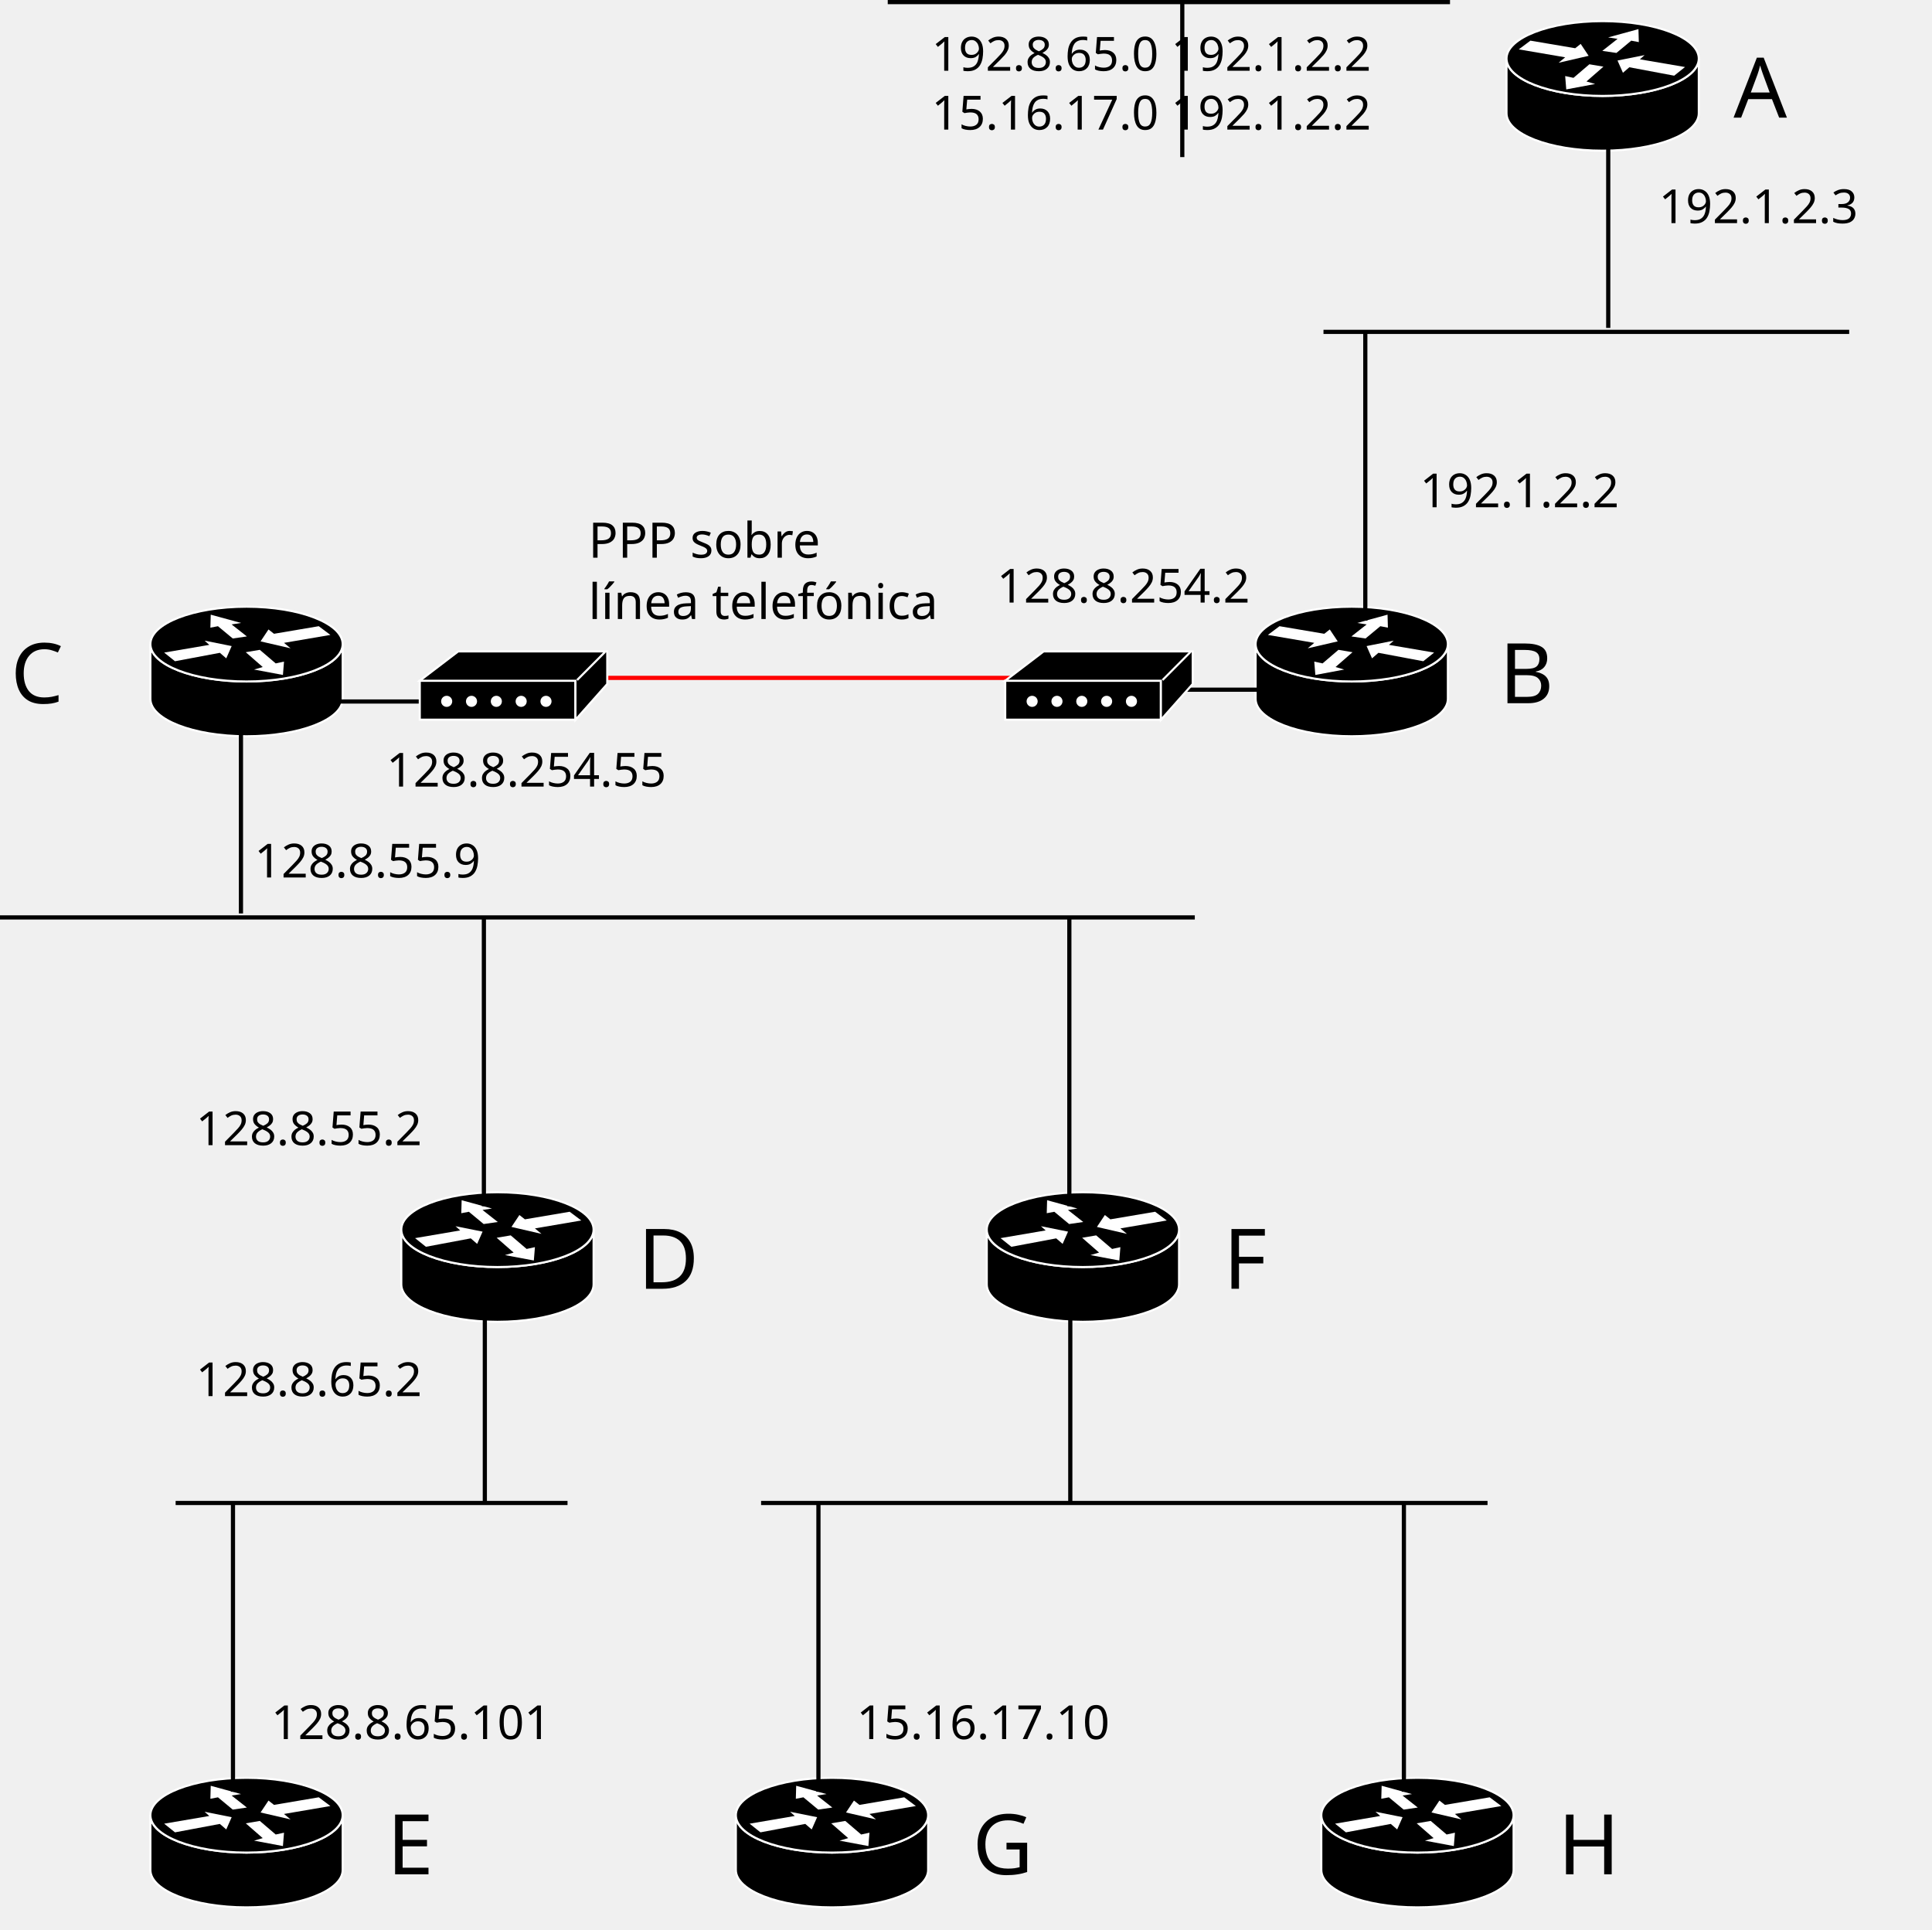
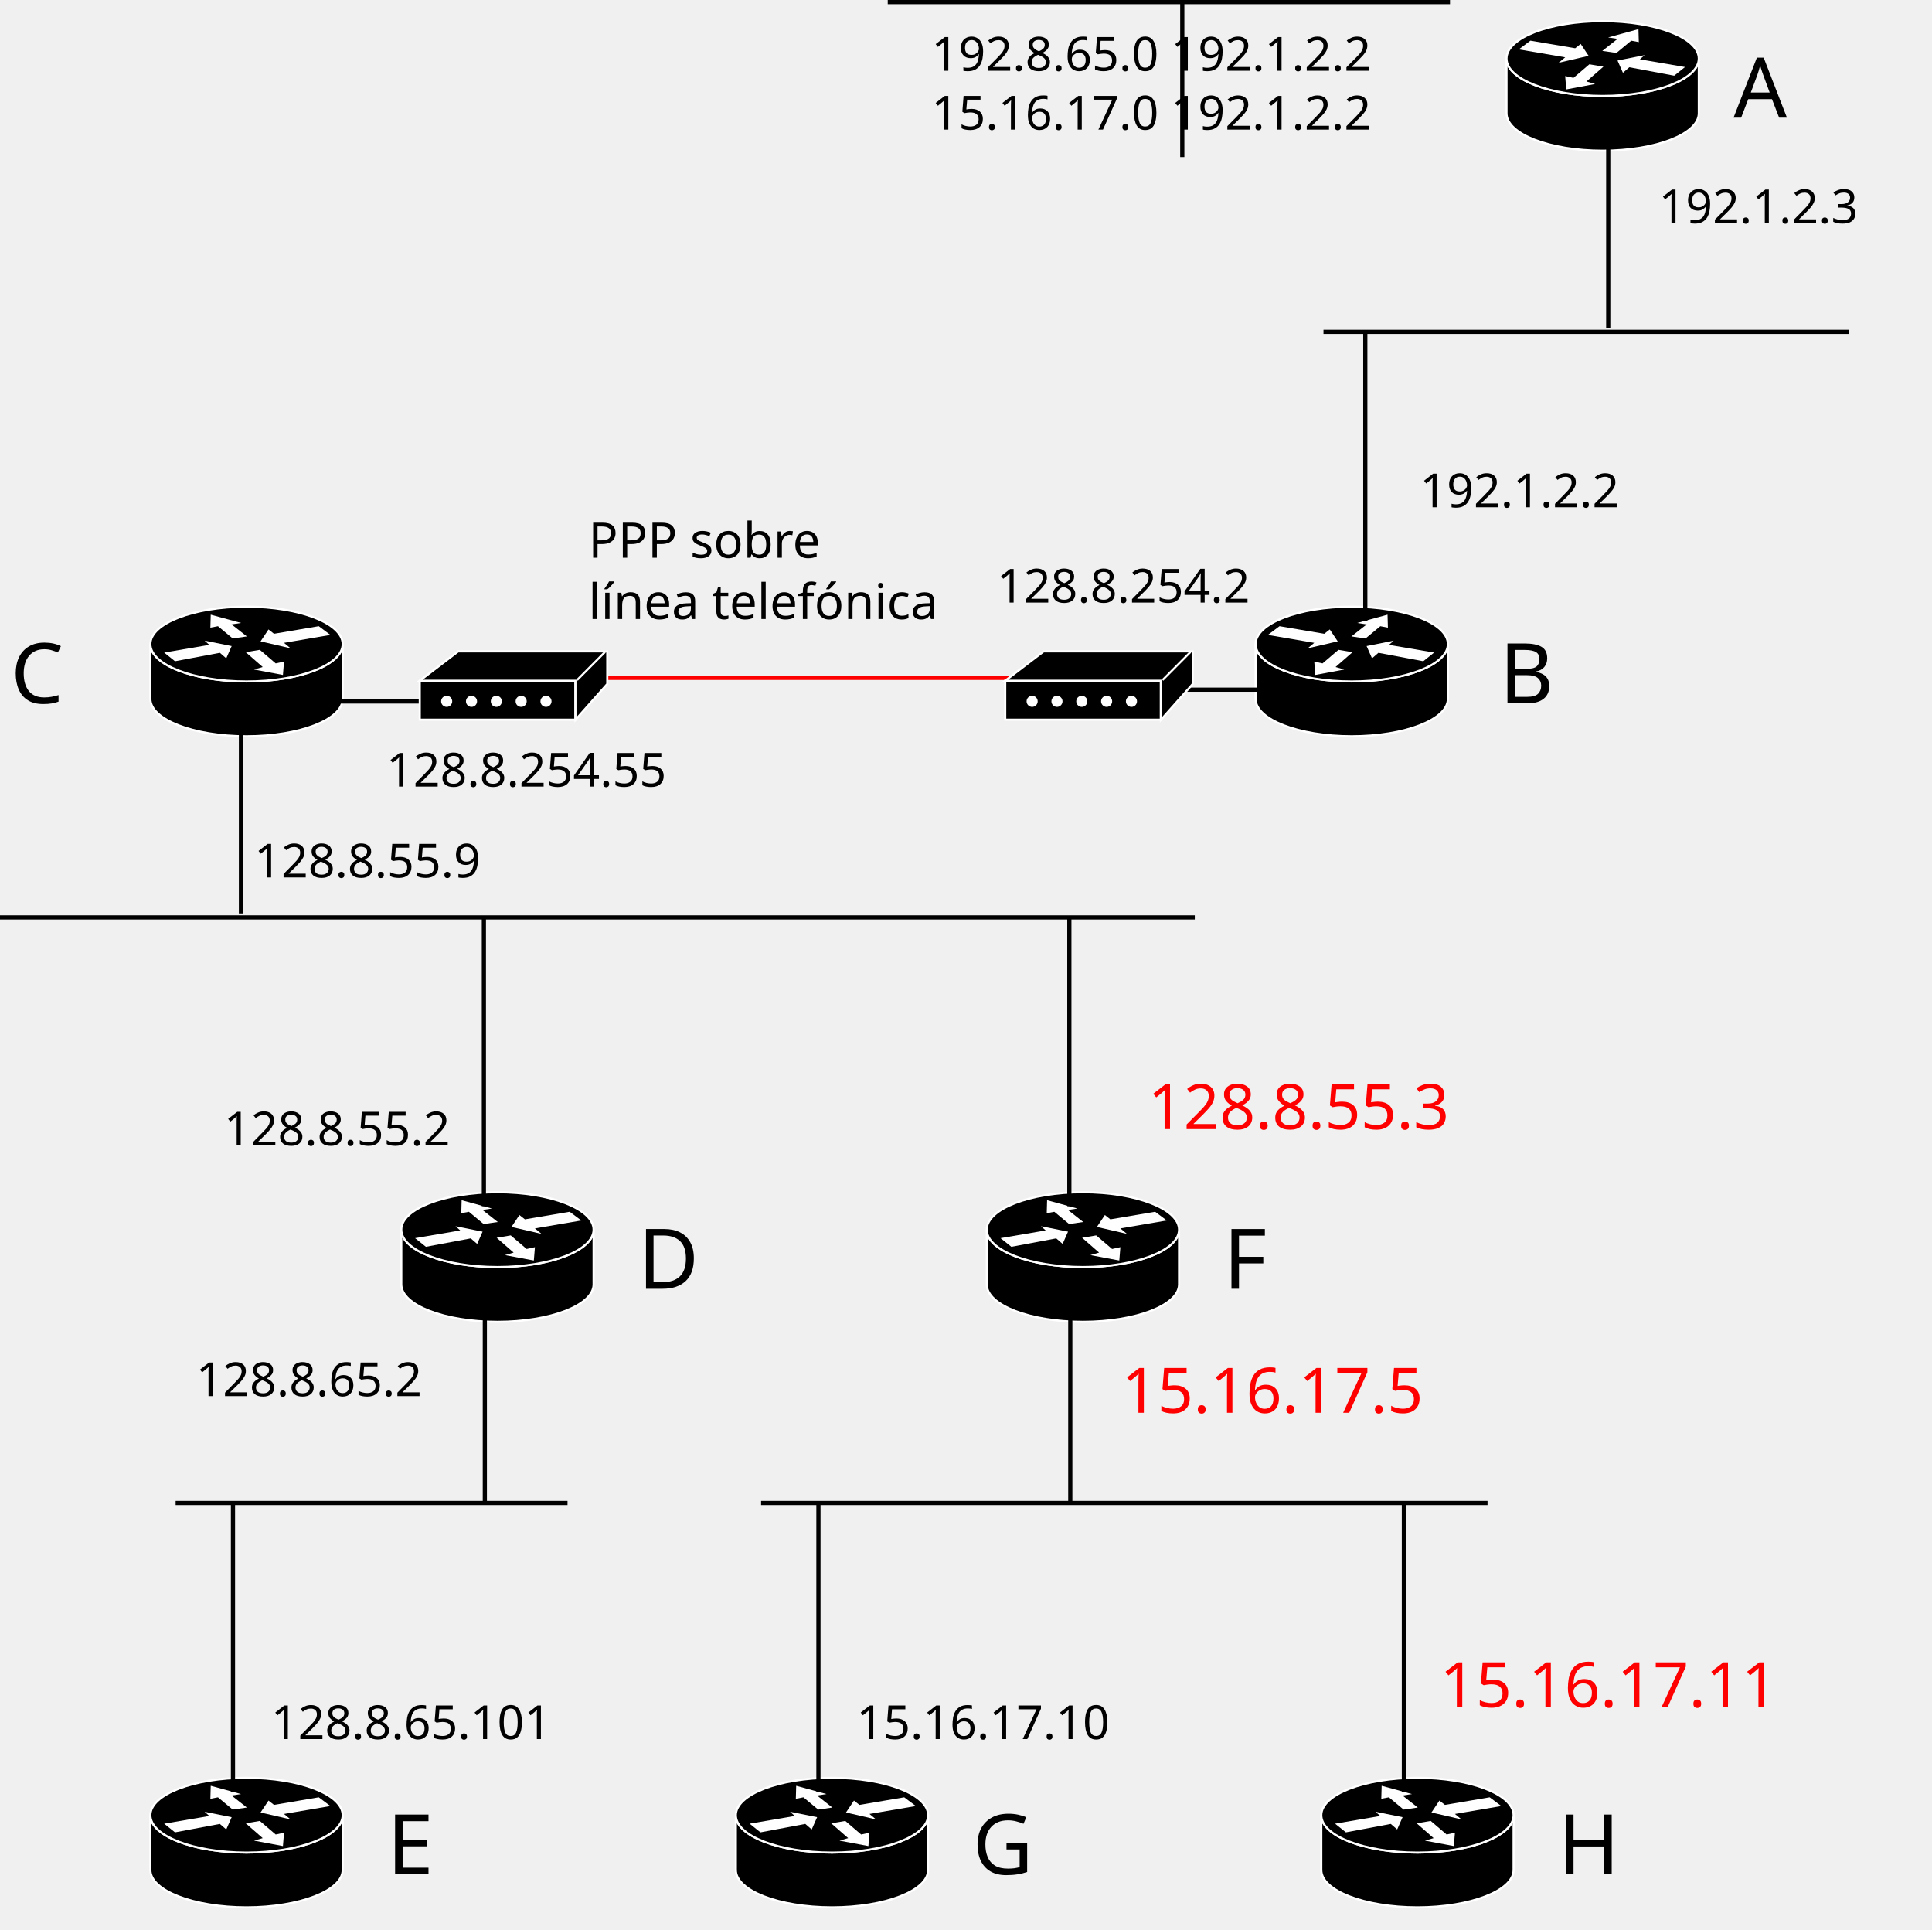
<svg xmlns="http://www.w3.org/2000/svg" width="130.386mm" height="130.199mm" viewBox="0 0 461.998 461.336" id="svg8769" version="1.1">
  <defs id="defs172" />
  <g id="layer1" transform="translate(-114.4571,-29.23011)">
    <g transform="matrix(1.25,0,0,-1.25,474.4567,65.5127)" id="g8804">
      <g transform="scale(0.1,0.1)" id="g8806">
        <path id="path8808" style="fill:#000000;fill-opacity:1;fill-rule:nonzero;stroke:none" d="m 369.859,178.301 c 0,-39.508 -82.347,-71.528 -183.925,-71.528 -101.582,0 -183.93,32.02 -183.93,71.528 l 0,-104.77 c 0,-39.504 82.348,-71.527 183.93,-71.527 101.578,0 183.925,32.023 183.925,71.527 l 0,104.77" />
        <path id="path8810" style="fill:none;stroke:#ffffff;stroke-width:4;stroke-linecap:butt;stroke-linejoin:miter;stroke-miterlimit:4;stroke-dasharray:none;stroke-opacity:1" d="m 369.859,178.301 c 0,-39.508 -82.347,-71.528 -183.925,-71.528 -101.582,0 -183.93,32.02 -183.93,71.528 l 0,-104.77 c 0,-39.504 82.348,-71.527 183.93,-71.527 101.578,0 183.925,32.023 183.925,71.527 l 0,104.77 z" />
        <path id="path8812" style="fill:#000000;fill-opacity:1;fill-rule:nonzero;stroke:none" d="m 185.934,106.773 c 101.578,0 183.925,32.02 183.925,71.528 0,39.5 -82.347,71.523 -183.925,71.523 -101.582,0 -183.93,-32.023 -183.93,-71.523 0,-39.508 82.348,-71.528 183.93,-71.528" />
        <path id="path8814" style="fill:none;stroke:#ffffff;stroke-width:4;stroke-linecap:butt;stroke-linejoin:miter;stroke-miterlimit:4;stroke-dasharray:none;stroke-opacity:1" d="m 185.934,106.773 c 101.578,0 183.925,32.02 183.925,71.528 0,39.5 -82.347,71.523 -183.925,71.523 -101.582,0 -183.93,-32.023 -183.93,-71.523 0,-39.508 82.348,-71.528 183.93,-71.528 z" />
        <path id="path8816" style="fill:#ffffff;fill-opacity:1;fill-rule:nonzero;stroke:none" d="m 143.926,206.27 15.191,-22.79 -57.426,-13.269 12.547,10.453 -88.746,15.16 22.262,16.696 85.637,-14.508 10.535,8.258" />
        <path id="path8818" style="fill:#ffffff;fill-opacity:1;fill-rule:nonzero;stroke:none" d="m 224.727,151.02 -10.36,23.484 51.797,10.355 -8.98,-8.054 86.328,-14.735 -20.719,-16.578 -85.805,16.113 -12.261,-10.585" />
        <path id="path8820" style="fill:#ffffff;fill-opacity:1;fill-rule:nonzero;stroke:none" d="m 196.41,218.703 58.016,15.883 0.687,-24.863 -14.504,2.761 -28.312,-23.48 -27.02,3.934 29.227,22.98 -18.094,2.785" />
        <path id="path8822" style="fill:#ffffff;fill-opacity:1;fill-rule:nonzero;stroke:none" d="m 171.547,129.609 -55.246,-10.355 -2.071,25.551 15.883,-3.453 30.41,25.968 26.911,-4.558 -32.457,-28.313 16.57,-4.84" />
      </g>
    </g>
    <g id="g8834" transform="matrix(1.25,0,0,-1.25,414.4567,205.5127)">
      <g id="g8836" transform="scale(0.1,0.1)">
        <path d="m 369.859,178.301 c 0,-39.508 -82.347,-71.528 -183.925,-71.528 -101.582,0 -183.93,32.02 -183.93,71.528 l 0,-104.77 c 0,-39.504 82.348,-71.527 183.93,-71.527 101.578,0 183.925,32.023 183.925,71.527 l 0,104.77" style="fill:#000000;fill-opacity:1;fill-rule:nonzero;stroke:none" id="path8838" />
        <path d="m 369.859,178.301 c 0,-39.508 -82.347,-71.528 -183.925,-71.528 -101.582,0 -183.93,32.02 -183.93,71.528 l 0,-104.77 c 0,-39.504 82.348,-71.527 183.93,-71.527 101.578,0 183.925,32.023 183.925,71.527 l 0,104.77 z" style="fill:none;stroke:#ffffff;stroke-width:4;stroke-linecap:butt;stroke-linejoin:miter;stroke-miterlimit:4;stroke-dasharray:none;stroke-opacity:1" id="path8840" />
        <path d="m 185.934,106.773 c 101.578,0 183.925,32.02 183.925,71.528 0,39.5 -82.347,71.523 -183.925,71.523 -101.582,0 -183.93,-32.023 -183.93,-71.523 0,-39.508 82.348,-71.528 183.93,-71.528" style="fill:#000000;fill-opacity:1;fill-rule:nonzero;stroke:none" id="path8842" />
        <path d="m 185.934,106.773 c 101.578,0 183.925,32.02 183.925,71.528 0,39.5 -82.347,71.523 -183.925,71.523 -101.582,0 -183.93,-32.023 -183.93,-71.523 0,-39.508 82.348,-71.528 183.93,-71.528 z" style="fill:none;stroke:#ffffff;stroke-width:4;stroke-linecap:butt;stroke-linejoin:miter;stroke-miterlimit:4;stroke-dasharray:none;stroke-opacity:1" id="path8844" />
        <path d="m 143.926,206.27 15.191,-22.79 -57.426,-13.269 12.547,10.453 -88.746,15.16 22.262,16.696 85.637,-14.508 10.535,8.258" style="fill:#ffffff;fill-opacity:1;fill-rule:nonzero;stroke:none" id="path8846" />
        <path d="m 224.727,151.02 -10.36,23.484 51.797,10.355 -8.98,-8.054 86.328,-14.735 -20.719,-16.578 -85.805,16.113 -12.261,-10.585" style="fill:#ffffff;fill-opacity:1;fill-rule:nonzero;stroke:none" id="path8848" />
        <path d="m 196.41,218.703 58.016,15.883 0.687,-24.863 -14.504,2.761 -28.312,-23.48 -27.02,3.934 29.227,22.98 -18.094,2.785" style="fill:#ffffff;fill-opacity:1;fill-rule:nonzero;stroke:none" id="path8850" />
        <path d="m 171.547,129.609 -55.246,-10.355 -2.071,25.551 15.883,-3.453 30.41,25.968 26.911,-4.558 -32.457,-28.313 16.57,-4.84" style="fill:#ffffff;fill-opacity:1;fill-rule:nonzero;stroke:none" id="path8852" />
      </g>
    </g>
    <path style="fill:none;fill-rule:evenodd;stroke:#000000;stroke-width:1px;stroke-linecap:butt;stroke-linejoin:miter;stroke-opacity:1" d="m 499.034,60.96 0,46.665" id="path8854" />
    <path style="fill:none;fill-rule:evenodd;stroke:#000000;stroke-width:1px;stroke-linecap:butt;stroke-linejoin:miter;stroke-opacity:1" d="m 430.941,108.578 125.711,0" id="path8858" />
    <path style="fill:none;fill-rule:evenodd;stroke:#000000;stroke-width:1px;stroke-linecap:butt;stroke-linejoin:miter;stroke-opacity:1" d="m 440.941,108.578 0,69.046" id="path8860" />
    <g id="g8862" transform="matrix(-1.25,0,0,-1.25,196.6524,205.5127)">
      <g id="g8864" transform="scale(0.1,0.1)">
        <path d="m 369.859,178.301 c 0,-39.508 -82.347,-71.528 -183.925,-71.528 -101.582,0 -183.93,32.02 -183.93,71.528 l 0,-104.77 c 0,-39.504 82.348,-71.527 183.93,-71.527 101.578,0 183.925,32.023 183.925,71.527 l 0,104.77" style="fill:#000000;fill-opacity:1;fill-rule:nonzero;stroke:none" id="path8866" />
        <path d="m 369.859,178.301 c 0,-39.508 -82.347,-71.528 -183.925,-71.528 -101.582,0 -183.93,32.02 -183.93,71.528 l 0,-104.77 c 0,-39.504 82.348,-71.527 183.93,-71.527 101.578,0 183.925,32.023 183.925,71.527 l 0,104.77 z" style="fill:none;stroke:#ffffff;stroke-width:4;stroke-linecap:butt;stroke-linejoin:miter;stroke-miterlimit:4;stroke-dasharray:none;stroke-opacity:1" id="path8868" />
        <path d="m 185.934,106.773 c 101.578,0 183.925,32.02 183.925,71.528 0,39.5 -82.347,71.523 -183.925,71.523 -101.582,0 -183.93,-32.023 -183.93,-71.523 0,-39.508 82.348,-71.528 183.93,-71.528" style="fill:#000000;fill-opacity:1;fill-rule:nonzero;stroke:none" id="path8870" />
        <path d="m 185.934,106.773 c 101.578,0 183.925,32.02 183.925,71.528 0,39.5 -82.347,71.523 -183.925,71.523 -101.582,0 -183.93,-32.023 -183.93,-71.523 0,-39.508 82.348,-71.528 183.93,-71.528 z" style="fill:none;stroke:#ffffff;stroke-width:4;stroke-linecap:butt;stroke-linejoin:miter;stroke-miterlimit:4;stroke-dasharray:none;stroke-opacity:1" id="path8872" />
        <path d="m 143.926,206.27 15.191,-22.79 -57.426,-13.269 12.547,10.453 -88.746,15.16 22.262,16.696 85.637,-14.508 10.535,8.258" style="fill:#ffffff;fill-opacity:1;fill-rule:nonzero;stroke:none" id="path8874" />
        <path d="m 224.727,151.02 -10.36,23.484 51.797,10.355 -8.98,-8.054 86.328,-14.735 -20.719,-16.578 -85.805,16.113 -12.261,-10.585" style="fill:#ffffff;fill-opacity:1;fill-rule:nonzero;stroke:none" id="path8876" />
        <path d="m 196.41,218.703 58.016,15.883 0.687,-24.863 -14.504,2.761 -28.312,-23.48 -27.02,3.934 29.227,22.98 -18.094,2.785" style="fill:#ffffff;fill-opacity:1;fill-rule:nonzero;stroke:none" id="path8878" />
        <path d="m 171.547,129.609 -55.246,-10.355 -2.071,25.551 15.883,-3.453 30.41,25.968 26.911,-4.558 -32.457,-28.313 16.57,-4.84" style="fill:#ffffff;fill-opacity:1;fill-rule:nonzero;stroke:none" id="path8880" />
      </g>
    </g>
    <g transform="matrix(-1.25,0,0,-1.25,256.6524,345.5127)" id="g8882">
      <g transform="scale(0.1,0.1)" id="g8884">
        <path id="path8886" style="fill:#000000;fill-opacity:1;fill-rule:nonzero;stroke:none" d="m 369.859,178.301 c 0,-39.508 -82.347,-71.528 -183.925,-71.528 -101.582,0 -183.93,32.02 -183.93,71.528 l 0,-104.77 c 0,-39.504 82.348,-71.527 183.93,-71.527 101.578,0 183.925,32.023 183.925,71.527 l 0,104.77" />
        <path id="path8888" style="fill:none;stroke:#ffffff;stroke-width:4;stroke-linecap:butt;stroke-linejoin:miter;stroke-miterlimit:4;stroke-dasharray:none;stroke-opacity:1" d="m 369.859,178.301 c 0,-39.508 -82.347,-71.528 -183.925,-71.528 -101.582,0 -183.93,32.02 -183.93,71.528 l 0,-104.77 c 0,-39.504 82.348,-71.527 183.93,-71.527 101.578,0 183.925,32.023 183.925,71.527 l 0,104.77 z" />
        <path id="path8890" style="fill:#000000;fill-opacity:1;fill-rule:nonzero;stroke:none" d="m 185.934,106.773 c 101.578,0 183.925,32.02 183.925,71.528 0,39.5 -82.347,71.523 -183.925,71.523 -101.582,0 -183.93,-32.023 -183.93,-71.523 0,-39.508 82.348,-71.528 183.93,-71.528" />
        <path id="path8892" style="fill:none;stroke:#ffffff;stroke-width:4;stroke-linecap:butt;stroke-linejoin:miter;stroke-miterlimit:4;stroke-dasharray:none;stroke-opacity:1" d="m 185.934,106.773 c 101.578,0 183.925,32.02 183.925,71.528 0,39.5 -82.347,71.523 -183.925,71.523 -101.582,0 -183.93,-32.023 -183.93,-71.523 0,-39.508 82.348,-71.528 183.93,-71.528 z" />
        <path id="path8894" style="fill:#ffffff;fill-opacity:1;fill-rule:nonzero;stroke:none" d="m 143.926,206.27 15.191,-22.79 -57.426,-13.269 12.547,10.453 -88.746,15.16 22.262,16.696 85.637,-14.508 10.535,8.258" />
        <path id="path8896" style="fill:#ffffff;fill-opacity:1;fill-rule:nonzero;stroke:none" d="m 224.727,151.02 -10.36,23.484 51.797,10.355 -8.98,-8.054 86.328,-14.735 -20.719,-16.578 -85.805,16.113 -12.261,-10.585" />
        <path id="path8898" style="fill:#ffffff;fill-opacity:1;fill-rule:nonzero;stroke:none" d="m 196.41,218.703 58.016,15.883 0.687,-24.863 -14.504,2.761 -28.312,-23.48 -27.02,3.934 29.227,22.98 -18.094,2.785" />
        <path id="path8900" style="fill:#ffffff;fill-opacity:1;fill-rule:nonzero;stroke:none" d="m 171.547,129.609 -55.246,-10.355 -2.071,25.551 15.883,-3.453 30.41,25.968 26.911,-4.558 -32.457,-28.313 16.57,-4.84" />
      </g>
    </g>
    <path id="path8902" d="m 172.075,200.96 0,46.665" style="fill:none;fill-rule:evenodd;stroke:#000000;stroke-width:1px;stroke-linecap:butt;stroke-linejoin:miter;stroke-opacity:1" />
    <path id="path8904" d="m 400.168,248.578 -285.711,0" style="fill:none;fill-rule:evenodd;stroke:#000000;stroke-width:1px;stroke-linecap:butt;stroke-linejoin:miter;stroke-opacity:1" />
    <path id="path8906" d="m 230.168,248.578 0,69.046" style="fill:none;fill-rule:evenodd;stroke:#000000;stroke-width:1px;stroke-linecap:butt;stroke-linejoin:miter;stroke-opacity:1" />
    <g id="g8908" transform="matrix(-1.25,0,0,-1.25,396.6524,345.5127)">
      <g id="g8910" transform="scale(0.1,0.1)">
        <path d="m 369.859,178.301 c 0,-39.508 -82.347,-71.528 -183.925,-71.528 -101.582,0 -183.93,32.02 -183.93,71.528 l 0,-104.77 c 0,-39.504 82.348,-71.527 183.93,-71.527 101.578,0 183.925,32.023 183.925,71.527 l 0,104.77" style="fill:#000000;fill-opacity:1;fill-rule:nonzero;stroke:none" id="path8912" />
        <path d="m 369.859,178.301 c 0,-39.508 -82.347,-71.528 -183.925,-71.528 -101.582,0 -183.93,32.02 -183.93,71.528 l 0,-104.77 c 0,-39.504 82.348,-71.527 183.93,-71.527 101.578,0 183.925,32.023 183.925,71.527 l 0,104.77 z" style="fill:none;stroke:#ffffff;stroke-width:4;stroke-linecap:butt;stroke-linejoin:miter;stroke-miterlimit:4;stroke-dasharray:none;stroke-opacity:1" id="path8914" />
        <path d="m 185.934,106.773 c 101.578,0 183.925,32.02 183.925,71.528 0,39.5 -82.347,71.523 -183.925,71.523 -101.582,0 -183.93,-32.023 -183.93,-71.523 0,-39.508 82.348,-71.528 183.93,-71.528" style="fill:#000000;fill-opacity:1;fill-rule:nonzero;stroke:none" id="path8916" />
        <path d="m 185.934,106.773 c 101.578,0 183.925,32.02 183.925,71.528 0,39.5 -82.347,71.523 -183.925,71.523 -101.582,0 -183.93,-32.023 -183.93,-71.523 0,-39.508 82.348,-71.528 183.93,-71.528 z" style="fill:none;stroke:#ffffff;stroke-width:4;stroke-linecap:butt;stroke-linejoin:miter;stroke-miterlimit:4;stroke-dasharray:none;stroke-opacity:1" id="path8918" />
        <path d="m 143.926,206.27 15.191,-22.79 -57.426,-13.269 12.547,10.453 -88.746,15.16 22.262,16.696 85.637,-14.508 10.535,8.258" style="fill:#ffffff;fill-opacity:1;fill-rule:nonzero;stroke:none" id="path8920" />
        <path d="m 224.727,151.02 -10.36,23.484 51.797,10.355 -8.98,-8.054 86.328,-14.735 -20.719,-16.578 -85.805,16.113 -12.261,-10.585" style="fill:#ffffff;fill-opacity:1;fill-rule:nonzero;stroke:none" id="path8922" />
        <path d="m 196.41,218.703 58.016,15.883 0.687,-24.863 -14.504,2.761 -28.312,-23.48 -27.02,3.934 29.227,22.98 -18.094,2.785" style="fill:#ffffff;fill-opacity:1;fill-rule:nonzero;stroke:none" id="path8924" />
        <path d="m 171.547,129.609 -55.246,-10.355 -2.071,25.551 15.883,-3.453 30.41,25.968 26.911,-4.558 -32.457,-28.313 16.57,-4.84" style="fill:#ffffff;fill-opacity:1;fill-rule:nonzero;stroke:none" id="path8926" />
      </g>
    </g>
    <path style="fill:none;fill-rule:evenodd;stroke:#000000;stroke-width:1px;stroke-linecap:butt;stroke-linejoin:miter;stroke-opacity:1" d="m 370.168,248.578 0,69.046" id="path8928" />
    <g id="g8930" transform="matrix(-1.25,0,0,-1.25,336.6524,485.5127)">
      <g id="g8932" transform="scale(0.1,0.1)">
        <path d="m 369.859,178.301 c 0,-39.508 -82.347,-71.528 -183.925,-71.528 -101.582,0 -183.93,32.02 -183.93,71.528 l 0,-104.77 c 0,-39.504 82.348,-71.527 183.93,-71.527 101.578,0 183.925,32.023 183.925,71.527 l 0,104.77" style="fill:#000000;fill-opacity:1;fill-rule:nonzero;stroke:none" id="path8934" />
        <path d="m 369.859,178.301 c 0,-39.508 -82.347,-71.528 -183.925,-71.528 -101.582,0 -183.93,32.02 -183.93,71.528 l 0,-104.77 c 0,-39.504 82.348,-71.527 183.93,-71.527 101.578,0 183.925,32.023 183.925,71.527 l 0,104.77 z" style="fill:none;stroke:#ffffff;stroke-width:4;stroke-linecap:butt;stroke-linejoin:miter;stroke-miterlimit:4;stroke-dasharray:none;stroke-opacity:1" id="path8936" />
        <path d="m 185.934,106.773 c 101.578,0 183.925,32.02 183.925,71.528 0,39.5 -82.347,71.523 -183.925,71.523 -101.582,0 -183.93,-32.023 -183.93,-71.523 0,-39.508 82.348,-71.528 183.93,-71.528" style="fill:#000000;fill-opacity:1;fill-rule:nonzero;stroke:none" id="path8938" />
        <path d="m 185.934,106.773 c 101.578,0 183.925,32.02 183.925,71.528 0,39.5 -82.347,71.523 -183.925,71.523 -101.582,0 -183.93,-32.023 -183.93,-71.523 0,-39.508 82.348,-71.528 183.93,-71.528 z" style="fill:none;stroke:#ffffff;stroke-width:4;stroke-linecap:butt;stroke-linejoin:miter;stroke-miterlimit:4;stroke-dasharray:none;stroke-opacity:1" id="path8940" />
        <path d="m 143.926,206.27 15.191,-22.79 -57.426,-13.269 12.547,10.453 -88.746,15.16 22.262,16.696 85.637,-14.508 10.535,8.258" style="fill:#ffffff;fill-opacity:1;fill-rule:nonzero;stroke:none" id="path8942" />
        <path d="m 224.727,151.02 -10.36,23.484 51.797,10.355 -8.98,-8.054 86.328,-14.735 -20.719,-16.578 -85.805,16.113 -12.261,-10.585" style="fill:#ffffff;fill-opacity:1;fill-rule:nonzero;stroke:none" id="path8944" />
        <path d="m 196.41,218.703 58.016,15.883 0.687,-24.863 -14.504,2.761 -28.312,-23.48 -27.02,3.934 29.227,22.98 -18.094,2.785" style="fill:#ffffff;fill-opacity:1;fill-rule:nonzero;stroke:none" id="path8946" />
        <path d="m 171.547,129.609 -55.246,-10.355 -2.071,25.551 15.883,-3.453 30.41,25.968 26.911,-4.558 -32.457,-28.313 16.57,-4.84" style="fill:#ffffff;fill-opacity:1;fill-rule:nonzero;stroke:none" id="path8948" />
      </g>
    </g>
    <path style="fill:none;fill-rule:evenodd;stroke:#000000;stroke-width:1px;stroke-linecap:butt;stroke-linejoin:miter;stroke-opacity:1" d="m 470.168,388.578 -173.711,0" id="path8950" />
    <path style="fill:none;fill-rule:evenodd;stroke:#000000;stroke-width:1px;stroke-linecap:butt;stroke-linejoin:miter;stroke-opacity:1" d="m 310.168,388.578 0,69.046" id="path8952" />
    <g transform="matrix(-1.25,0,0,-1.25,476.6524,485.5127)" id="g8954">
      <g transform="scale(0.1,0.1)" id="g8956">
        <path id="path8958" style="fill:#000000;fill-opacity:1;fill-rule:nonzero;stroke:none" d="m 369.859,178.301 c 0,-39.508 -82.347,-71.528 -183.925,-71.528 -101.582,0 -183.93,32.02 -183.93,71.528 l 0,-104.77 c 0,-39.504 82.348,-71.527 183.93,-71.527 101.578,0 183.925,32.023 183.925,71.527 l 0,104.77" />
        <path id="path8960" style="fill:none;stroke:#ffffff;stroke-width:4;stroke-linecap:butt;stroke-linejoin:miter;stroke-miterlimit:4;stroke-dasharray:none;stroke-opacity:1" d="m 369.859,178.301 c 0,-39.508 -82.347,-71.528 -183.925,-71.528 -101.582,0 -183.93,32.02 -183.93,71.528 l 0,-104.77 c 0,-39.504 82.348,-71.527 183.93,-71.527 101.578,0 183.925,32.023 183.925,71.527 l 0,104.77 z" />
        <path id="path8962" style="fill:#000000;fill-opacity:1;fill-rule:nonzero;stroke:none" d="m 185.934,106.773 c 101.578,0 183.925,32.02 183.925,71.528 0,39.5 -82.347,71.523 -183.925,71.523 -101.582,0 -183.93,-32.023 -183.93,-71.523 0,-39.508 82.348,-71.528 183.93,-71.528" />
        <path id="path8964" style="fill:none;stroke:#ffffff;stroke-width:4;stroke-linecap:butt;stroke-linejoin:miter;stroke-miterlimit:4;stroke-dasharray:none;stroke-opacity:1" d="m 185.934,106.773 c 101.578,0 183.925,32.02 183.925,71.528 0,39.5 -82.347,71.523 -183.925,71.523 -101.582,0 -183.93,-32.023 -183.93,-71.523 0,-39.508 82.348,-71.528 183.93,-71.528 z" />
        <path id="path8966" style="fill:#ffffff;fill-opacity:1;fill-rule:nonzero;stroke:none" d="m 143.926,206.27 15.191,-22.79 -57.426,-13.269 12.547,10.453 -88.746,15.16 22.262,16.696 85.637,-14.508 10.535,8.258" />
        <path id="path8968" style="fill:#ffffff;fill-opacity:1;fill-rule:nonzero;stroke:none" d="m 224.727,151.02 -10.36,23.484 51.797,10.355 -8.98,-8.054 86.328,-14.735 -20.719,-16.578 -85.805,16.113 -12.261,-10.585" />
        <path id="path8970" style="fill:#ffffff;fill-opacity:1;fill-rule:nonzero;stroke:none" d="m 196.41,218.703 58.016,15.883 0.687,-24.863 -14.504,2.761 -28.312,-23.48 -27.02,3.934 29.227,22.98 -18.094,2.785" />
        <path id="path8972" style="fill:#ffffff;fill-opacity:1;fill-rule:nonzero;stroke:none" d="m 171.547,129.609 -55.246,-10.355 -2.071,25.551 15.883,-3.453 30.41,25.968 26.911,-4.558 -32.457,-28.313 16.57,-4.84" />
      </g>
    </g>
    <path id="path8974" d="m 450.168,388.578 0,69.046" style="fill:none;fill-rule:evenodd;stroke:#000000;stroke-width:1px;stroke-linecap:butt;stroke-linejoin:miter;stroke-opacity:1" />
    <path style="fill:none;fill-rule:evenodd;stroke:#000000;stroke-width:1px;stroke-linecap:butt;stroke-linejoin:miter;stroke-opacity:1" d="m 370.395,338.391 0,50.377" id="path8982" />
    <g transform="matrix(-1.25,0,0,-1.25,196.6524,485.5127)" id="g9028">
      <g transform="scale(0.1,0.1)" id="g9030">
        <path id="path9032" style="fill:#000000;fill-opacity:1;fill-rule:nonzero;stroke:none" d="m 369.859,178.301 c 0,-39.508 -82.347,-71.528 -183.925,-71.528 -101.582,0 -183.93,32.02 -183.93,71.528 l 0,-104.77 c 0,-39.504 82.348,-71.527 183.93,-71.527 101.578,0 183.925,32.023 183.925,71.527 l 0,104.77" />
        <path id="path9034" style="fill:none;stroke:#ffffff;stroke-width:4;stroke-linecap:butt;stroke-linejoin:miter;stroke-miterlimit:4;stroke-dasharray:none;stroke-opacity:1" d="m 369.859,178.301 c 0,-39.508 -82.347,-71.528 -183.925,-71.528 -101.582,0 -183.93,32.02 -183.93,71.528 l 0,-104.77 c 0,-39.504 82.348,-71.527 183.93,-71.527 101.578,0 183.925,32.023 183.925,71.527 l 0,104.77 z" />
        <path id="path9036" style="fill:#000000;fill-opacity:1;fill-rule:nonzero;stroke:none" d="m 185.934,106.773 c 101.578,0 183.925,32.02 183.925,71.528 0,39.5 -82.347,71.523 -183.925,71.523 -101.582,0 -183.93,-32.023 -183.93,-71.523 0,-39.508 82.348,-71.528 183.93,-71.528" />
        <path id="path9038" style="fill:none;stroke:#ffffff;stroke-width:4;stroke-linecap:butt;stroke-linejoin:miter;stroke-miterlimit:4;stroke-dasharray:none;stroke-opacity:1" d="m 185.934,106.773 c 101.578,0 183.925,32.02 183.925,71.528 0,39.5 -82.347,71.523 -183.925,71.523 -101.582,0 -183.93,-32.023 -183.93,-71.523 0,-39.508 82.348,-71.528 183.93,-71.528 z" />
        <path id="path9040" style="fill:#ffffff;fill-opacity:1;fill-rule:nonzero;stroke:none" d="m 143.926,206.27 15.191,-22.79 -57.426,-13.269 12.547,10.453 -88.746,15.16 22.262,16.696 85.637,-14.508 10.535,8.258" />
        <path id="path9042" style="fill:#ffffff;fill-opacity:1;fill-rule:nonzero;stroke:none" d="m 224.727,151.02 -10.36,23.484 51.797,10.355 -8.98,-8.054 86.328,-14.735 -20.719,-16.578 -85.805,16.113 -12.261,-10.585" />
        <path id="path9044" style="fill:#ffffff;fill-opacity:1;fill-rule:nonzero;stroke:none" d="m 196.41,218.703 58.016,15.883 0.687,-24.863 -14.504,2.761 -28.312,-23.48 -27.02,3.934 29.227,22.98 -18.094,2.785" />
        <path id="path9046" style="fill:#ffffff;fill-opacity:1;fill-rule:nonzero;stroke:none" d="m 171.547,129.609 -55.246,-10.355 -2.071,25.551 15.883,-3.453 30.41,25.968 26.911,-4.558 -32.457,-28.313 16.57,-4.84" />
      </g>
    </g>
    <path id="path9048" d="m 170.168,388.578 0,69.046" style="fill:none;fill-rule:evenodd;stroke:#000000;stroke-width:1px;stroke-linecap:butt;stroke-linejoin:miter;stroke-opacity:1" />
    <path id="path9050" d="m 230.395,338.391 0,50.377" style="fill:none;fill-rule:evenodd;stroke:#000000;stroke-width:1px;stroke-linecap:butt;stroke-linejoin:miter;stroke-opacity:1" />
    <path id="path9052" d="m 250.168,388.578 -93.711,0" style="fill:none;fill-rule:evenodd;stroke:#000000;stroke-width:1px;stroke-linecap:butt;stroke-linejoin:miter;stroke-opacity:1" />
    <text style="font-style: normal; font-weight: normal; font-size: 20px; line-height: 125%; font-family: sans-serif; letter-spacing: 0px; word-spacing: 0px; fill: rgb(0, 0, 0); fill-opacity: 1; stroke: none; stroke-width: 1px; stroke-linecap: butt; stroke-linejoin: miter; stroke-opacity: 1; white-space: pre;" x="529" y="57.362" id="text9054">
      <tspan id="tspan9056" x="529" y="57.362">A</tspan>
    </text>
    <text id="text9058" y="197.362" x="117" style="font-style: normal; font-weight: normal; font-size: 20px; line-height: 125%; font-family: sans-serif; letter-spacing: 0px; word-spacing: 0px; fill: rgb(0, 0, 0); fill-opacity: 1; stroke: none; stroke-width: 1px; stroke-linecap: butt; stroke-linejoin: miter; stroke-opacity: 1; white-space: pre;">
      <tspan y="197.362" x="117" id="tspan9060">C</tspan>
    </text>
    <text style="font-style: normal; font-weight: normal; font-size: 20px; line-height: 125%; font-family: sans-serif; letter-spacing: 0px; word-spacing: 0px; fill: rgb(0, 0, 0); fill-opacity: 1; stroke: none; stroke-width: 1px; stroke-linecap: butt; stroke-linejoin: miter; stroke-opacity: 1; white-space: pre;" x="473" y="197.362" id="text9062">
      <tspan id="tspan9064" x="473" y="197.362">B</tspan>
    </text>
    <text id="text9066" y="337.362" x="267" style="font-style: normal; font-weight: normal; font-size: 20px; line-height: 125%; font-family: sans-serif; letter-spacing: 0px; word-spacing: 0px; fill: rgb(0, 0, 0); fill-opacity: 1; stroke: none; stroke-width: 1px; stroke-linecap: butt; stroke-linejoin: miter; stroke-opacity: 1; white-space: pre;">
      <tspan y="337.362" x="267" id="tspan9068">D</tspan>
    </text>
    <text style="font-style: normal; font-weight: normal; font-size: 20px; line-height: 125%; font-family: sans-serif; letter-spacing: 0px; word-spacing: 0px; fill: rgb(0, 0, 0); fill-opacity: 1; stroke: none; stroke-width: 1px; stroke-linecap: butt; stroke-linejoin: miter; stroke-opacity: 1; white-space: pre;" x="407" y="337.362" id="text9070">
      <tspan id="tspan9072" x="407" y="337.362">F</tspan>
    </text>
    <text id="text9074" y="477.362" x="207" style="font-style: normal; font-weight: normal; font-size: 20px; line-height: 125%; font-family: sans-serif; letter-spacing: 0px; word-spacing: 0px; fill: rgb(0, 0, 0); fill-opacity: 1; stroke: none; stroke-width: 1px; stroke-linecap: butt; stroke-linejoin: miter; stroke-opacity: 1; white-space: pre;">
      <tspan y="477.362" x="207" id="tspan9076">E</tspan>
    </text>
    <text style="font-style: normal; font-weight: normal; font-size: 20px; line-height: 125%; font-family: sans-serif; letter-spacing: 0px; word-spacing: 0px; fill: rgb(0, 0, 0); fill-opacity: 1; stroke: none; stroke-width: 1px; stroke-linecap: butt; stroke-linejoin: miter; stroke-opacity: 1; white-space: pre;" x="347" y="477.362" id="text9078">
      <tspan id="tspan9080" x="347" y="477.362">G</tspan>
    </text>
    <text id="text9082" y="477.362" x="487" style="font-style: normal; font-weight: normal; font-size: 20px; line-height: 125%; font-family: sans-serif; letter-spacing: 0px; word-spacing: 0px; fill: rgb(0, 0, 0); fill-opacity: 1; stroke: none; stroke-width: 1px; stroke-linecap: butt; stroke-linejoin: miter; stroke-opacity: 1; white-space: pre;">
      <tspan y="477.362" x="487" id="tspan9084">H</tspan>
    </text>
    <path style="fill:none;fill-rule:evenodd;stroke:#000000;stroke-width:1px;stroke-linecap:butt;stroke-linejoin:miter;stroke-opacity:1" d="m 190.915,196.952 28.584,0" id="path9178" />
    <path style="fill:none;fill-rule:evenodd;stroke:#000000;stroke-width:1px;stroke-linecap:butt;stroke-linejoin:miter;stroke-opacity:1" d="m 396.65,194.129 22.938,0" id="path9180" />
    <path style="fill:none;fill-rule:evenodd;stroke:#ff0000;stroke-width:1px;stroke-linecap:butt;stroke-linejoin:miter;stroke-opacity:1" d="m 256.905,191.306 109.044,0" id="path9182" />
    <g id="g9152" transform="matrix(1.25,0,0,-1.25,354.0784,202.0019)">
      <g id="g9154" transform="scale(0.1,0.1)">
        <path d="m 6.07,5.641 297.781,0 0,74.441 -297.781,0 0,-74.441 z" style="fill:#000000;fill-opacity:1;fill-rule:nonzero;stroke:none" id="path9156" />
        <path d="m 6.07,5.641 297.781,0 0,74.441 -297.781,0 0,-74.441 z" style="fill:none;stroke:#ffffff;stroke-width:4;stroke-linecap:butt;stroke-linejoin:miter;stroke-miterlimit:4;stroke-dasharray:none;stroke-opacity:1" id="path9158" />
        <path d="m 303.852,5.27 0,74.812 -297.93,0 73.652,56.152 285.172,0 0,-62.312 -60.894,-68.652" style="fill:#000000;fill-opacity:1;fill-rule:nonzero;stroke:none" id="path9160" />
        <path d="m 303.852,5.27 0,74.812 -297.93,0 73.652,56.152 285.172,0 0,-62.312 -60.894,-68.652 z" style="fill:none;stroke:#ffffff;stroke-width:4;stroke-linecap:butt;stroke-linejoin:miter;stroke-miterlimit:4;stroke-dasharray:none;stroke-opacity:1" id="path9162" />
        <path d="m 307.008,81.426 53.394,53.652" style="fill:#000000;fill-opacity:1;fill-rule:nonzero;stroke:none" id="path9164" />
        <path d="m 307.008,81.426 53.394,53.652" style="fill:none;stroke:#ffffff;stroke-width:4;stroke-linecap:butt;stroke-linejoin:miter;stroke-miterlimit:4;stroke-dasharray:none;stroke-opacity:1" id="path9166" />
        <path d="m 57.535,30.09 c 5.859,0 10.609,4.75 10.609,10.605 0,5.859 -4.75,10.605 -10.609,10.605 -5.856,0 -10.605,-4.746 -10.605,-10.605 0,-5.856 4.75,-10.605 10.605,-10.605" style="fill:#ffffff;fill-opacity:1;fill-rule:nonzero;stroke:none" id="path9168" />
        <path d="m 105.035,30.09 c 5.86,0 10.61,4.75 10.61,10.605 0,5.859 -4.75,10.605 -10.61,10.605 -5.855,0 -10.605,-4.746 -10.605,-10.605 0,-5.856 4.75,-10.605 10.605,-10.605" style="fill:#ffffff;fill-opacity:1;fill-rule:nonzero;stroke:none" id="path9170" />
        <path d="m 152.535,30.09 c 5.86,0 10.61,4.75 10.61,10.605 0,5.859 -4.75,10.605 -10.61,10.605 -5.855,0 -10.605,-4.746 -10.605,-10.605 0,-5.856 4.75,-10.605 10.605,-10.605" style="fill:#ffffff;fill-opacity:1;fill-rule:nonzero;stroke:none" id="path9172" />
        <path d="m 200.035,30.09 c 5.86,0 10.61,4.75 10.61,10.605 0,5.859 -4.75,10.605 -10.61,10.605 -5.855,0 -10.605,-4.746 -10.605,-10.605 0,-5.856 4.75,-10.605 10.605,-10.605" style="fill:#ffffff;fill-opacity:1;fill-rule:nonzero;stroke:none" id="path9174" />
        <path d="m 247.535,30.09 c 5.86,0 10.61,4.75 10.61,10.605 0,5.859 -4.75,10.605 -10.61,10.605 -5.855,0 -10.605,-4.746 -10.605,-10.605 0,-5.856 4.75,-10.605 10.605,-10.605" style="fill:#ffffff;fill-opacity:1;fill-rule:nonzero;stroke:none" id="path9176" />
      </g>
    </g>
    <g transform="matrix(1.25,0,0,-1.25,214.0784,202.0019)" id="g9113">
      <g transform="scale(0.1,0.1)" id="g9115">
        <path id="path9117" style="fill:#000000;fill-opacity:1;fill-rule:nonzero;stroke:none" d="m 6.07,5.641 297.781,0 0,74.441 -297.781,0 0,-74.441 z" />
        <path id="path9119" style="fill:none;stroke:#ffffff;stroke-width:4;stroke-linecap:butt;stroke-linejoin:miter;stroke-miterlimit:4;stroke-dasharray:none;stroke-opacity:1" d="m 6.07,5.641 297.781,0 0,74.441 -297.781,0 0,-74.441 z" />
        <path id="path9121" style="fill:#000000;fill-opacity:1;fill-rule:nonzero;stroke:none" d="m 303.852,5.27 0,74.812 -297.93,0 73.652,56.152 285.172,0 0,-62.312 -60.894,-68.652" />
        <path id="path9123" style="fill:none;stroke:#ffffff;stroke-width:4;stroke-linecap:butt;stroke-linejoin:miter;stroke-miterlimit:4;stroke-dasharray:none;stroke-opacity:1" d="m 303.852,5.27 0,74.812 -297.93,0 73.652,56.152 285.172,0 0,-62.312 -60.894,-68.652 z" />
        <path id="path9125" style="fill:#000000;fill-opacity:1;fill-rule:nonzero;stroke:none" d="m 307.008,81.426 53.394,53.652" />
        <path id="path9127" style="fill:none;stroke:#ffffff;stroke-width:4;stroke-linecap:butt;stroke-linejoin:miter;stroke-miterlimit:4;stroke-dasharray:none;stroke-opacity:1" d="m 307.008,81.426 53.394,53.652" />
        <path id="path9129" style="fill:#ffffff;fill-opacity:1;fill-rule:nonzero;stroke:none" d="m 57.535,30.09 c 5.859,0 10.609,4.75 10.609,10.605 0,5.859 -4.75,10.605 -10.609,10.605 -5.856,0 -10.605,-4.746 -10.605,-10.605 0,-5.856 4.75,-10.605 10.605,-10.605" />
        <path id="path9131" style="fill:#ffffff;fill-opacity:1;fill-rule:nonzero;stroke:none" d="m 105.035,30.09 c 5.86,0 10.61,4.75 10.61,10.605 0,5.859 -4.75,10.605 -10.61,10.605 -5.855,0 -10.605,-4.746 -10.605,-10.605 0,-5.856 4.75,-10.605 10.605,-10.605" />
        <path id="path9133" style="fill:#ffffff;fill-opacity:1;fill-rule:nonzero;stroke:none" d="m 152.535,30.09 c 5.86,0 10.61,4.75 10.61,10.605 0,5.859 -4.75,10.605 -10.61,10.605 -5.855,0 -10.605,-4.746 -10.605,-10.605 0,-5.856 4.75,-10.605 10.605,-10.605" />
        <path id="path9135" style="fill:#ffffff;fill-opacity:1;fill-rule:nonzero;stroke:none" d="m 200.035,30.09 c 5.86,0 10.61,4.75 10.61,10.605 0,5.859 -4.75,10.605 -10.61,10.605 -5.855,0 -10.605,-4.746 -10.605,-10.605 0,-5.856 4.75,-10.605 10.605,-10.605" />
        <path id="path9137" style="fill:#ffffff;fill-opacity:1;fill-rule:nonzero;stroke:none" d="m 247.535,30.09 c 5.86,0 10.61,4.75 10.61,10.605 0,5.859 -4.75,10.605 -10.61,10.605 -5.855,0 -10.605,-4.746 -10.605,-10.605 0,-5.856 4.75,-10.605 10.605,-10.605" />
      </g>
    </g>
    <text style="font-style: normal; font-weight: normal; font-size: 11.723px; line-height: 125%; font-family: sans-serif; letter-spacing: 0px; word-spacing: 0px; fill: rgb(0, 0, 0); fill-opacity: 1; stroke: none; stroke-width: 1px; stroke-linecap: butt; stroke-linejoin: miter; stroke-opacity: 1; white-space: pre;" x="255.155" y="162.574" id="text9724">
      <tspan id="tspan9726" x="255.155" y="162.574">PPP sobre </tspan>
      <tspan x="255.155" y="177.227" id="tspan9728">línea telefónica</tspan>
    </text>
    <text style="font-style: normal; font-weight: normal; font-size: 11.25px; line-height: 125%; font-family: sans-serif; letter-spacing: 0px; word-spacing: 0px; fill: rgb(0, 0, 0); fill-opacity: 1; stroke: none; stroke-width: 1px; stroke-linecap: butt; stroke-linejoin: miter; stroke-opacity: 1; white-space: pre;" x="511.12" y="82.578" id="text9730">
      <tspan id="tspan9732" x="511.12" y="82.578">192.1.2.3</tspan>
    </text>
    <text style="font-style: normal; font-weight: normal; font-size: 11.25px; line-height: 125%; font-family: sans-serif; letter-spacing: 0px; word-spacing: 0px; fill: rgb(0, 0, 0); fill-opacity: 1; stroke: none; stroke-width: 1px; stroke-linecap: butt; stroke-linejoin: miter; stroke-opacity: 1; white-space: pre;" x="453.994" y="150.509" id="text9734">
      <tspan id="tspan9736" x="453.994" y="150.509">192.1.2.2</tspan>
    </text>
    <text style="font-style: normal; font-weight: normal; font-size: 11.25px; line-height: 125%; font-family: sans-serif; letter-spacing: 0px; word-spacing: 0px; fill: rgb(0, 0, 0); fill-opacity: 1; stroke: none; stroke-width: 1px; stroke-linecap: butt; stroke-linejoin: miter; stroke-opacity: 1; white-space: pre;" x="352.845" y="173.297" id="text9738">
      <tspan id="tspan9740" x="352.845" y="173.297">128.8.254.2</tspan>
    </text>
    <text id="text9742" y="217.297" x="206.845" style="font-style: normal; font-weight: normal; font-size: 11.25px; line-height: 125%; font-family: sans-serif; letter-spacing: 0px; word-spacing: 0px; fill: rgb(0, 0, 0); fill-opacity: 1; stroke: none; stroke-width: 1px; stroke-linecap: butt; stroke-linejoin: miter; stroke-opacity: 1; white-space: pre;">
      <tspan y="217.297" x="206.845" id="tspan9744">128.8.254.55</tspan>
    </text>
    <text style="font-style: normal; font-weight: normal; font-size: 11.25px; line-height: 125%; font-family: sans-serif; letter-spacing: 0px; word-spacing: 0px; fill: rgb(0, 0, 0); fill-opacity: 1; stroke: none; stroke-width: 1px; stroke-linecap: butt; stroke-linejoin: miter; stroke-opacity: 1; white-space: pre;" x="175.287" y="239.029" id="text9746">
      <tspan id="tspan9748" x="175.287" y="239.029">128.8.55.9</tspan>
    </text>
-     <text id="text9750" y="303.029" x="161.287" style="font-style: normal; font-weight: normal; font-size: 11.25px; line-height: 125%; font-family: sans-serif; letter-spacing: 0px; word-spacing: 0px; fill: rgb(0, 0, 0); fill-opacity: 1; stroke: none; stroke-width: 1px; stroke-linecap: butt; stroke-linejoin: miter; stroke-opacity: 1; white-space: pre;">
-       <tspan y="303.029" x="161.287" id="tspan9752">128.8.55.2</tspan>
-     </text>
    <text style="font-style: normal; font-weight: normal; font-size: 11.25px; line-height: 125%; font-family: sans-serif; letter-spacing: 0px; word-spacing: 0px; fill: rgb(0, 0, 0); fill-opacity: 1; stroke: none; stroke-width: 1px; stroke-linecap: butt; stroke-linejoin: miter; stroke-opacity: 1; white-space: pre;" x="161.287" y="363.029" id="text9754">
      <tspan id="tspan9756" x="161.287" y="363.029">128.8.65.2</tspan>
    </text>
    <text id="text9758" y="445.029" x="179.287" style="font-style: normal; font-weight: normal; font-size: 11.25px; line-height: 125%; font-family: sans-serif; letter-spacing: 0px; word-spacing: 0px; fill: rgb(0, 0, 0); fill-opacity: 1; stroke: none; stroke-width: 1px; stroke-linecap: butt; stroke-linejoin: miter; stroke-opacity: 1; white-space: pre;">
      <tspan y="445.029" x="179.287" id="tspan9760">128.8.65.101</tspan>
    </text>
    <text style="font-style: normal; font-weight: normal; font-size: 11.25px; line-height: 125%; font-family: sans-serif; letter-spacing: 0px; word-spacing: 0px; fill: rgb(0, 0, 0); fill-opacity: 1; stroke: none; stroke-width: 1px; stroke-linecap: butt; stroke-linejoin: miter; stroke-opacity: 1; white-space: pre;" x="319.287" y="445.029" id="text9762">
      <tspan id="tspan9764" x="319.287" y="445.029">15.16.17.10</tspan>
    </text>
    <g id="g9784" transform="translate(8,16.8474)">
      <path id="path9770" d="m 318.741,12.883 134.454,0" style="fill:none;fill-rule:evenodd;stroke:#000000;stroke-width:1px;stroke-linecap:butt;stroke-linejoin:miter;stroke-opacity:1" />
      <path id="path9772" d="m 389.175,13.088 0,36.854" style="fill:none;fill-rule:evenodd;stroke:#000000;stroke-width:1px;stroke-linecap:butt;stroke-linejoin:miter;stroke-opacity:1" />
    </g>
    <text style="font-style: normal; font-weight: normal; font-size: 11.25px; line-height: 125%; font-family: sans-serif; letter-spacing: 0px; word-spacing: 0px; fill: rgb(0, 0, 0); fill-opacity: 1; stroke: none; stroke-width: 1px; stroke-linecap: butt; stroke-linejoin: miter; stroke-opacity: 1; white-space: pre;" x="337.209" y="46.151" id="text9774">
      <tspan id="tspan9776" x="337.209" y="46.151" style="font-size: 11.3px; word-spacing: 0px;">192.8.65.0   192.1.2.2</tspan>
      <tspan x="337.209" y="60.214" id="tspan9780" style="font-size: 11.3px; word-spacing: 0px;">15.16.17.0   192.1.2.2</tspan>
    </text>
+     <text id="text9750-3" y="303.09" x="168.019" style="font-style:normal;font-weight:normal;font-size:11.25px;line-height:125%;font-family:sans-serif;letter-spacing:0px;word-spacing:0px;white-space:pre;fill:#000000;fill-opacity:1;stroke:none;stroke-width:1px;stroke-linecap:butt;stroke-linejoin:miter;stroke-opacity:1">
+       <tspan y="303.09" x="168.019" id="tspan9752-6">128.8.55.2</tspan>
+     </text>
+     <text id="text9750-7" y="299.18" x="388.913" style="font-style:normal;font-weight:normal;font-size:15px;line-height:125%;font-family:sans-serif;letter-spacing:0px;word-spacing:0px;white-space:pre;fill:#ff0000;fill-opacity:1;stroke:none;stroke-width:1px;stroke-linecap:butt;stroke-linejoin:miter;stroke-opacity:1">
+       <tspan y="299.18" x="388.913" id="tspan9752-5" style="font-size:15px;fill:#ff0000">128.8.55.3</tspan>
+     </text>
+     <text id="text9750-7-3" y="367.009" x="382.658" style="font-style:normal;font-weight:normal;font-size:15px;line-height:125%;font-family:sans-serif;letter-spacing:0px;word-spacing:0px;white-space:pre;fill:#ff0000;fill-opacity:1;stroke:none;stroke-width:1px;stroke-linecap:butt;stroke-linejoin:miter;stroke-opacity:1">
+       <tspan y="367.009" x="382.658" id="tspan9752-5-5" style="font-size:15px;fill:#ff0000">15.16.17.5</tspan>
+     </text>
+     <text id="text9750-7-3-6" y="437.382" x="458.8" style="font-style:normal;font-weight:normal;font-size:15px;line-height:125%;font-family:sans-serif;letter-spacing:0px;word-spacing:0px;white-space:pre;fill:#ff0000;fill-opacity:1;stroke:none;stroke-width:1px;stroke-linecap:butt;stroke-linejoin:miter;stroke-opacity:1">
+       <tspan y="437.382" x="458.8" id="tspan9752-5-5-2" style="font-size:15px;fill:#ff0000">15.16.17.11</tspan>
+     </text>
  </g>
-   <flowRoot xml:space="preserve" id="flowRoot3502" style="font-style:normal;font-weight:normal;font-size:12.5px;line-height:125%;font-family:sans-serif;letter-spacing:0px;word-spacing:0px;fill:#000000;fill-opacity:1;stroke:none;stroke-width:1px;stroke-linecap:butt;stroke-linejoin:miter;stroke-opacity:1" transform="translate(-322.5445,54.73482)">
+   <flowRoot xml:space="preserve" id="flowRoot3502" style="font-style:normal;font-weight:normal;font-size:12.5px;line-height:125%;font-family:sans-serif;letter-spacing:0px;word-spacing:0px;fill:#000000;fill-opacity:1;stroke:none;stroke-width:1px;stroke-linecap:butt;stroke-linejoin:miter;stroke-opacity:1" transform="translate(-298.5445,54.73482)">
    <flowRegion id="flowRegion3504">
      <rect id="rect3506" width="297.132" height="160.295" x="584.49" y="193.527" />
    </flowRegion>
-     <flowPara id="flowPara3508" style="font-size:15px;fill:#ff0000">128.8.55.3</flowPara>
+     <flowPara id="flowPara3508" style="font-size:15px;fill:#ff0000" />
  </flowRoot>
  <flowRoot xml:space="preserve" id="flowRoot3510" style="font-style:normal;font-weight:normal;font-size:12.5px;line-height:125%;font-family:sans-serif;letter-spacing:0px;word-spacing:0px;fill:#000000;fill-opacity:1;stroke:none;stroke-width:1px;stroke-linecap:butt;stroke-linejoin:miter;stroke-opacity:1" transform="translate(-416.3756,330.3637)">
    <flowRegion id="flowRegion3512">
      <rect id="rect3514" width="256.081" height="187.662" x="678.321" y="-1.955" />
    </flowRegion>
-     <flowPara id="flowPara3516" style="font-size:15px;fill:#ff0000">15.16.17.5</flowPara>
+     <flowPara id="flowPara3516" style="font-size:15px;fill:#ff0000" />
  </flowRoot>
  <flowRoot xml:space="preserve" id="flowRoot3518" style="font-style:normal;font-weight:normal;font-size:12.5px;line-height:125%;font-family:sans-serif;letter-spacing:0px;word-spacing:0px;fill:#000000;fill-opacity:1;stroke:none;stroke-width:1px;stroke-linecap:butt;stroke-linejoin:miter;stroke-opacity:1" transform="translate(-277.5837,285.403)">
    <flowRegion id="flowRegion3520">
      <rect id="rect3522" width="590.354" height="326.454" x="623.586" y="97.741" />
    </flowRegion>
-     <flowPara id="flowPara3524" style="font-size:15px;fill:#ff0000">15.16.17.11</flowPara>
+     <flowPara id="flowPara3524" style="font-size:15px;fill:#ff0000" />
  </flowRoot>
</svg>
